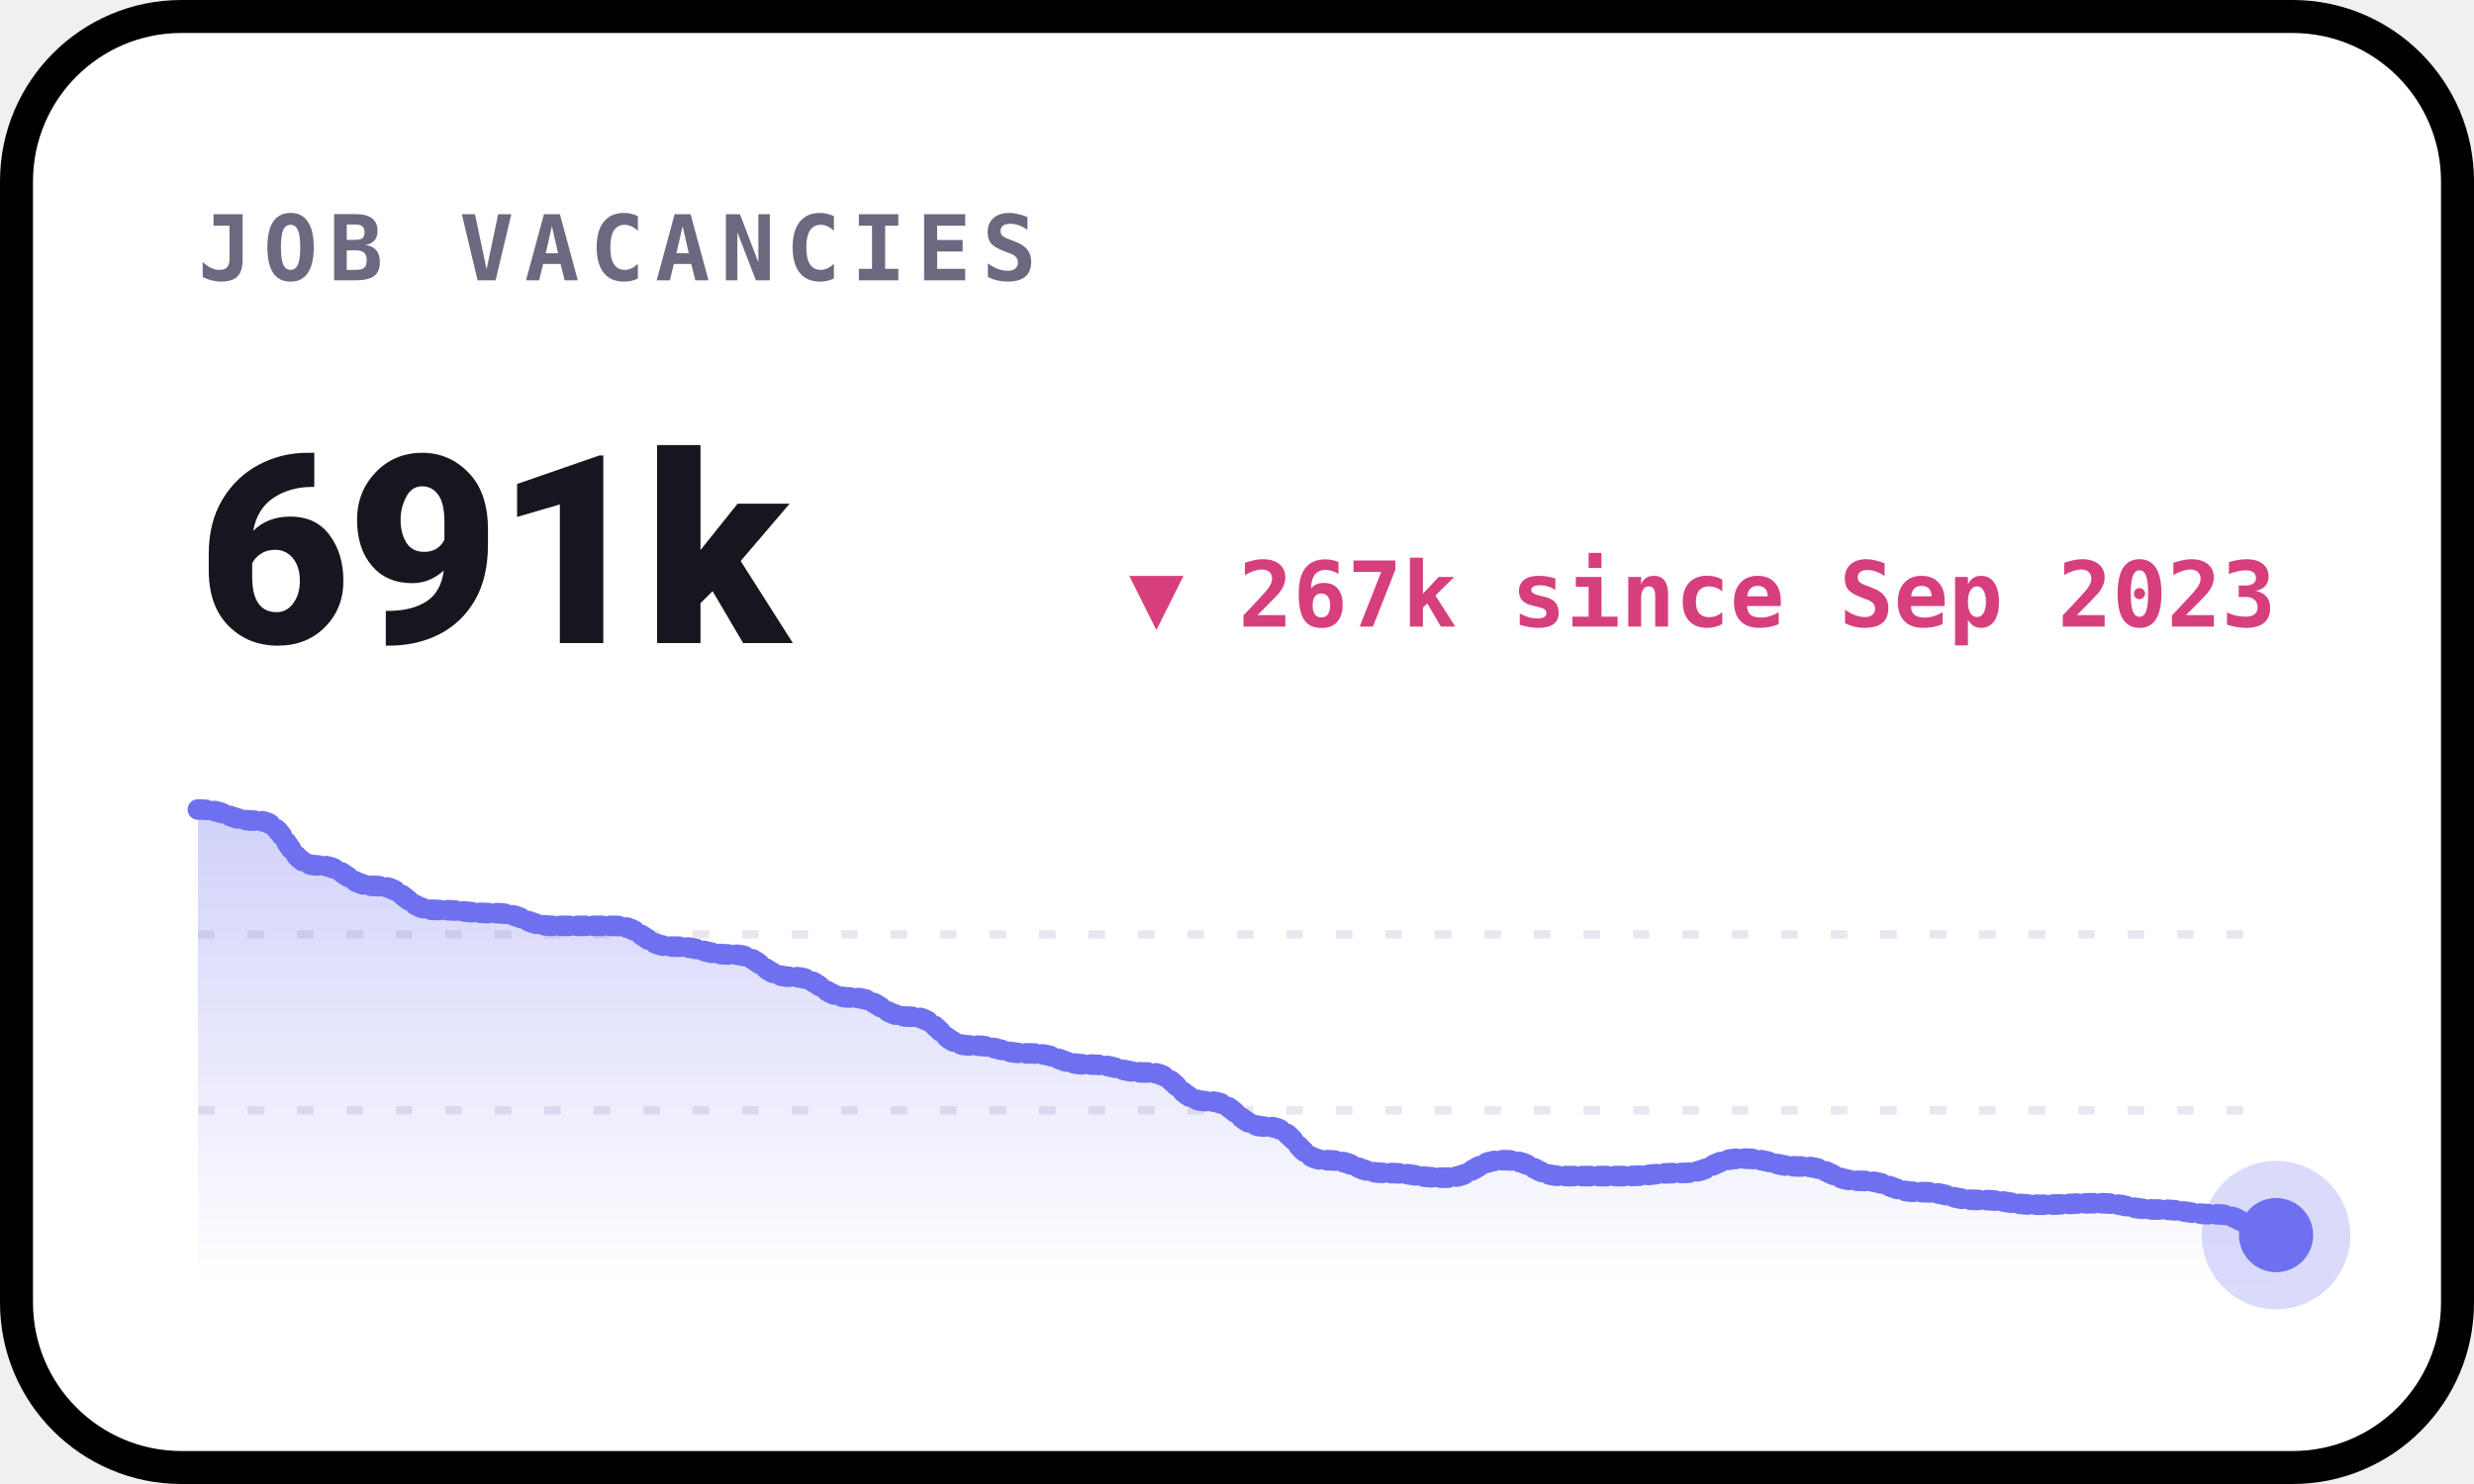
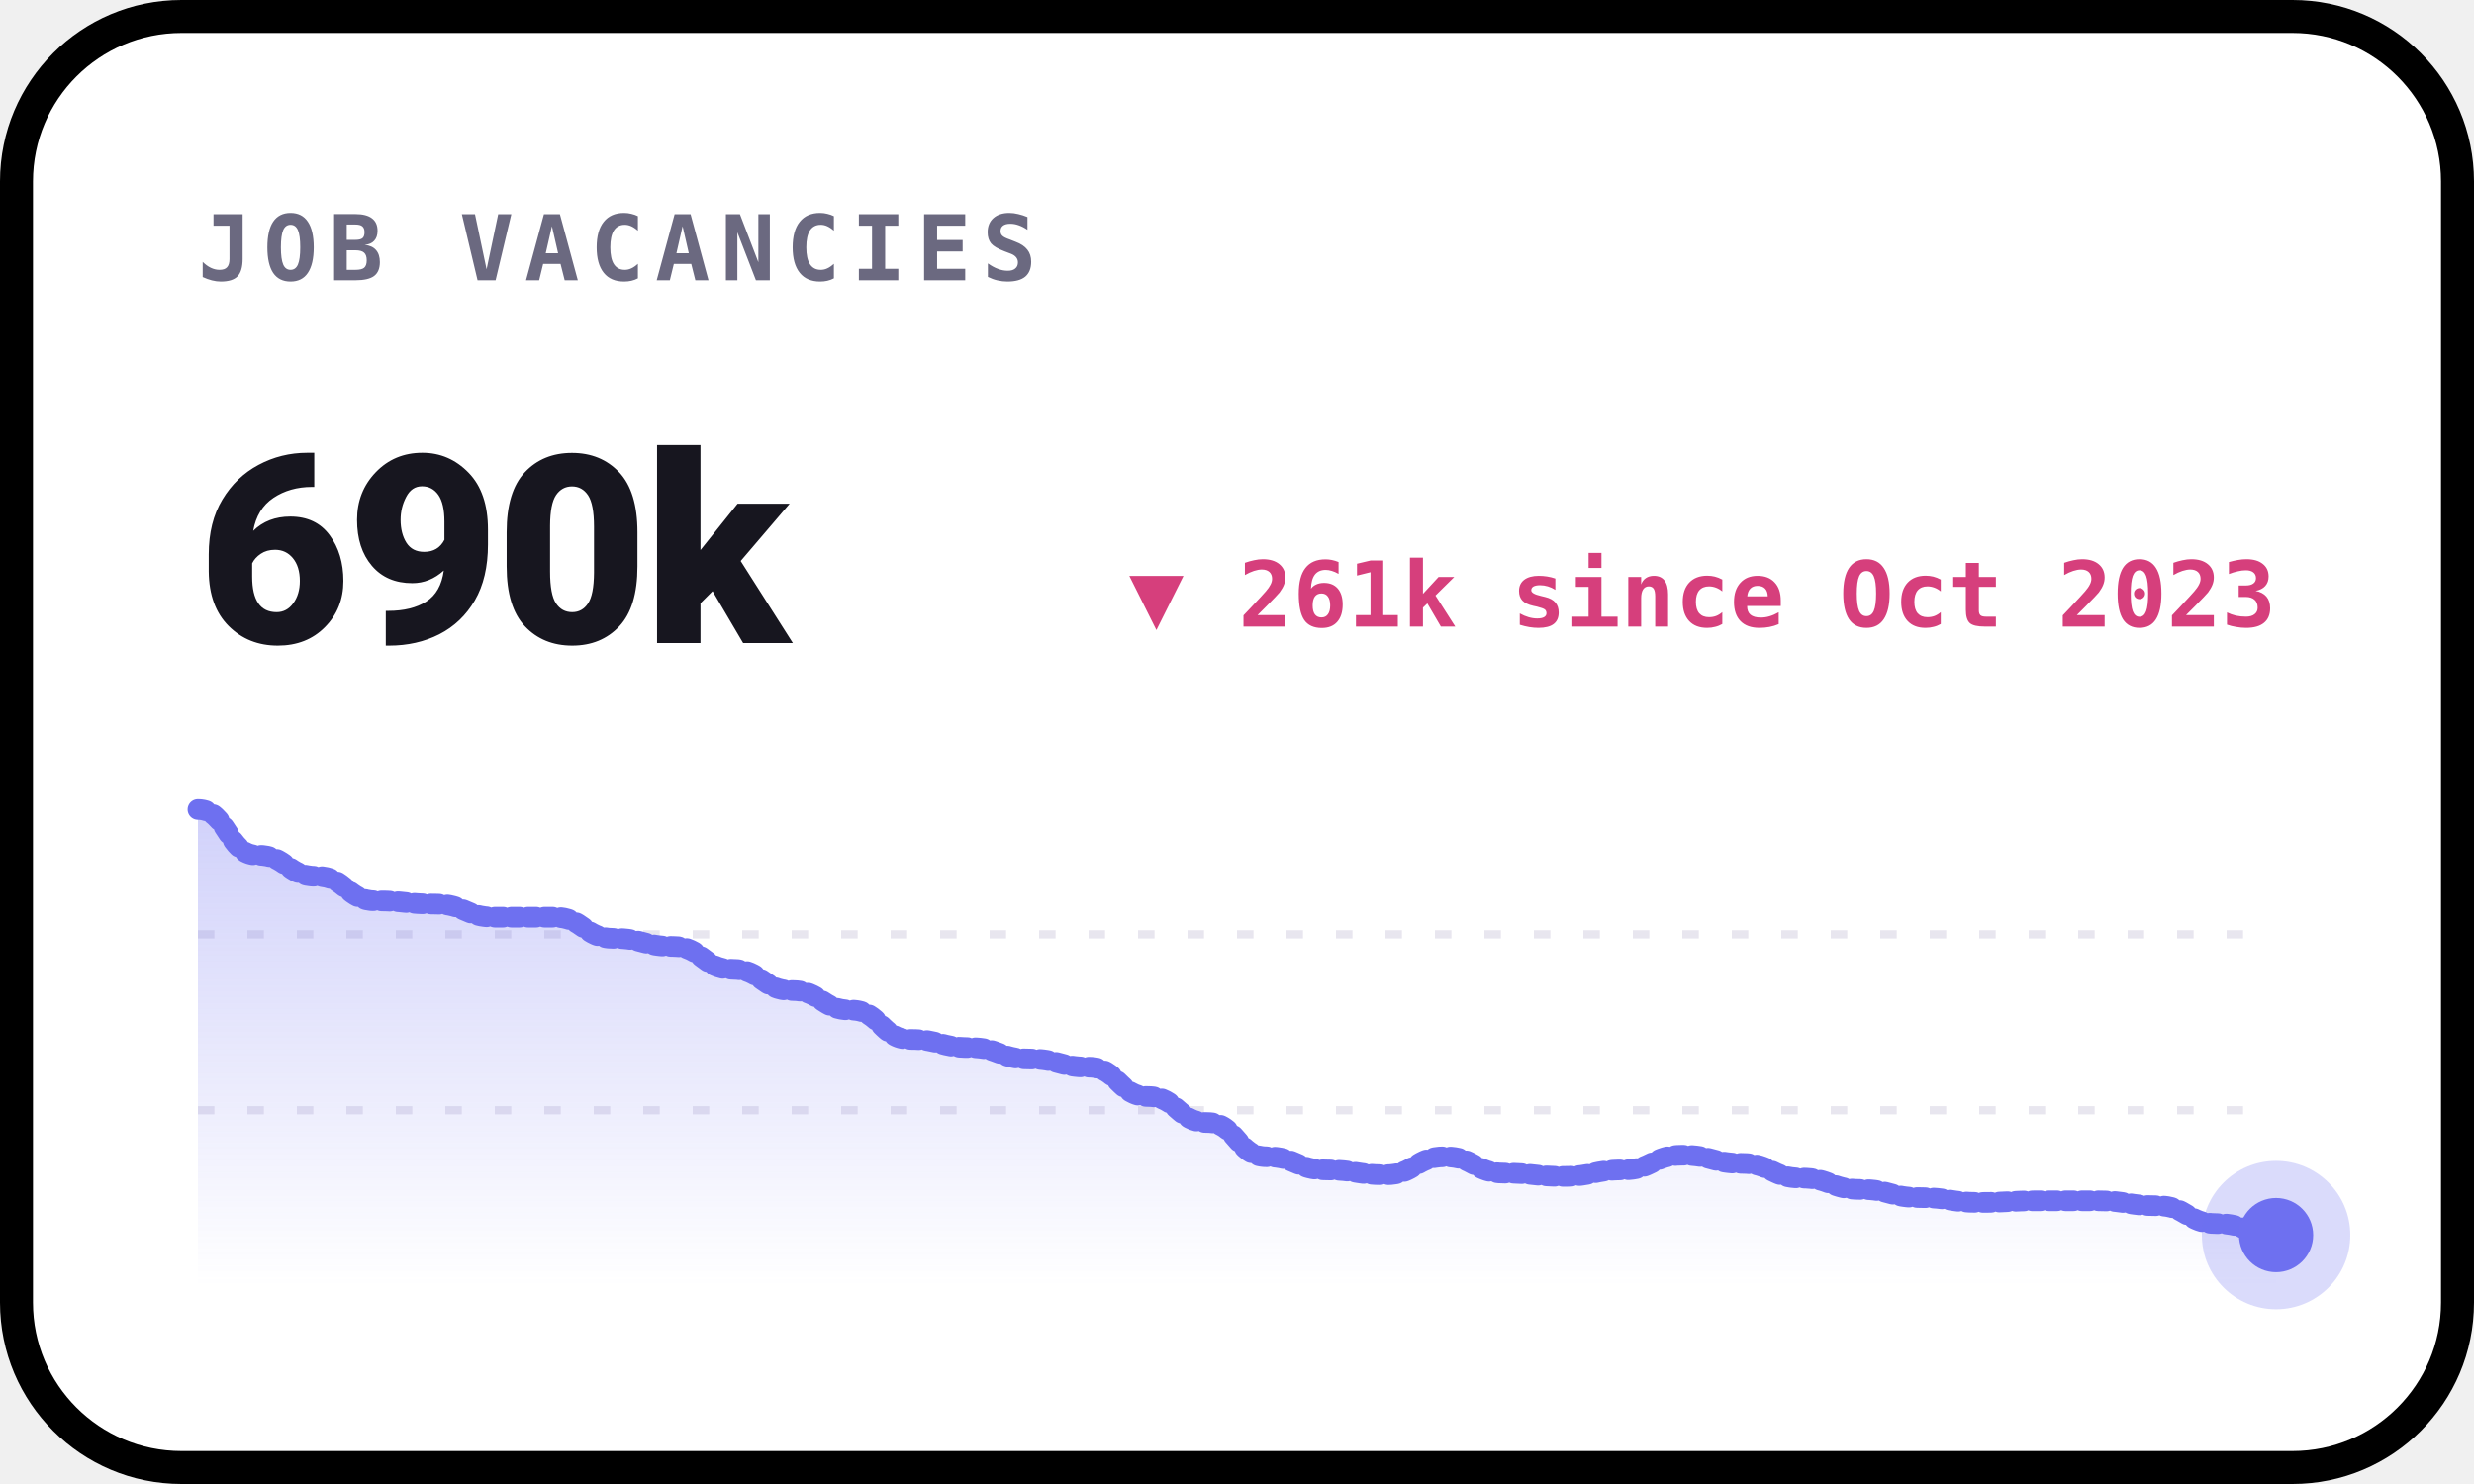
- <svg xmlns="http://www.w3.org/2000/svg" viewBox="0 0 300 180" width="300" height="180" role="img" aria-label="Job vacancies: latest 691k">
+ <svg xmlns="http://www.w3.org/2000/svg" viewBox="0 0 300 180" width="300" height="180" role="img" aria-label="Job vacancies: latest 690k">
  <rect width="300" height="180" rx="22" fill="#000000" />
  <rect x="4" y="4" width="292" height="172" rx="18" fill="#ffffff" />
  <text x="24" y="34" fill="#6b6980" font-family="ui-monospace,SFMono-Regular,Menlo,Consolas,monospace" font-size="11" font-weight="600" letter-spacing="1.3">JOB VACANCIES</text>
-   <text x="24" y="78" fill="#17161f" font-family="ui-sans-serif,system-ui,-apple-system,'Segoe UI',Roboto,Helvetica,Arial,sans-serif" font-size="32" font-weight="800" letter-spacing="-0.5">691k</text>
-   <text x="276" y="76" text-anchor="end" fill="#d63f7c" font-family="ui-monospace,SFMono-Regular,Menlo,Consolas,monospace" font-size="11" font-weight="600">▼ 267k since Sep 2023</text>
+   <text x="24" y="78" fill="#17161f" font-family="ui-sans-serif,system-ui,-apple-system,'Segoe UI',Roboto,Helvetica,Arial,sans-serif" font-size="32" font-weight="800" letter-spacing="-0.5">690k</text>
+   <text x="276" y="76" text-anchor="end" fill="#d63f7c" font-family="ui-monospace,SFMono-Regular,Menlo,Consolas,monospace" font-size="11" font-weight="600">▼ 261k since Oct 2023</text>
  <defs>
-     <linearGradient id="bzcg56s0v" x1="0" y1="0" x2="0" y2="1">
+     <linearGradient id="bzcg16ag2hm1" x1="0" y1="0" x2="0" y2="1">
      <stop offset="0" stop-color="#6E70F0" stop-opacity=".32" />
      <stop offset="1" stop-color="#6E70F0" stop-opacity="0" />
    </linearGradient>
  </defs>
  <line x1="24" x2="276" y1="113.33" y2="113.33" stroke="#e8e6ef" stroke-dasharray="2 4" />
  <line x1="24" x2="276" y1="134.67" y2="134.67" stroke="#e8e6ef" stroke-dasharray="2 4" />
-   <path d="M24,98.19C27.6,98.19 27.6,99.55 31.2,99.55C34.8,99.55 34.8,104.96 38.4,104.96C42,104.96 42,107.47 45.6,107.47C49.2,107.47 49.2,110.37 52.8,110.37C56.4,110.37 56.4,110.76 60,110.76C63.6,110.76 63.6,112.3 67.2,112.3C70.8,112.3 70.8,112.3 74.4,112.3C78,112.3 78,114.82 81.6,114.82C85.2,114.82 85.2,115.78 88.8,115.78C92.4,115.78 92.4,118.49 96,118.49C99.6,118.49 99.6,121 103.2,121C106.8,121 106.8,123.32 110.4,123.32C114,123.32 114,126.8 117.6,126.8C121.2,126.8 121.2,127.77 124.8,127.77C128.4,127.77 128.4,129.12 132,129.12C135.6,129.12 135.6,130.09 139.2,130.09C142.8,130.09 142.8,133.57 146.4,133.57C150,133.57 150,136.66 153.6,136.66C157.2,136.66 157.2,140.72 160.8,140.72C164.4,140.72 164.4,142.27 168,142.27C171.6,142.27 171.6,142.85 175.2,142.85C178.8,142.85 178.8,140.72 182.4,140.72C186,140.72 186,142.65 189.6,142.65C193.2,142.65 193.2,142.65 196.8,142.65C200.4,142.65 200.4,142.27 204,142.27C207.6,142.27 207.6,140.53 211.2,140.53C214.8,140.53 214.8,141.49 218.4,141.49C222,141.49 222,143.23 225.6,143.23C229.2,143.23 229.2,144.59 232.8,144.59C236.4,144.59 236.4,145.55 240,145.55C243.6,145.55 243.6,146.13 247.2,146.13C250.8,146.13 250.8,145.94 254.4,145.94C258,145.94 258,146.71 261.6,146.71C265.2,146.71 265.2,147.29 268.8,147.29C272.4,147.29 272.4,149.81 276,149.81L276,156L24,156Z" fill="url(#bzcg56s0v)" />
-   <path d="M24,98.19C27.6,98.19 27.6,99.55 31.2,99.55C34.8,99.55 34.8,104.96 38.4,104.96C42,104.96 42,107.47 45.6,107.47C49.2,107.47 49.2,110.37 52.8,110.37C56.4,110.37 56.4,110.76 60,110.76C63.6,110.76 63.6,112.3 67.2,112.3C70.8,112.3 70.8,112.3 74.4,112.3C78,112.3 78,114.82 81.6,114.82C85.2,114.82 85.2,115.78 88.8,115.78C92.4,115.78 92.4,118.49 96,118.49C99.6,118.49 99.6,121 103.2,121C106.8,121 106.8,123.32 110.4,123.32C114,123.32 114,126.8 117.6,126.8C121.2,126.8 121.2,127.77 124.8,127.77C128.4,127.77 128.4,129.12 132,129.12C135.6,129.12 135.6,130.09 139.2,130.09C142.8,130.09 142.8,133.57 146.4,133.57C150,133.57 150,136.66 153.6,136.66C157.2,136.66 157.2,140.72 160.8,140.72C164.4,140.72 164.4,142.27 168,142.27C171.6,142.27 171.6,142.85 175.2,142.85C178.8,142.85 178.8,140.72 182.4,140.72C186,140.72 186,142.65 189.6,142.65C193.2,142.65 193.2,142.65 196.8,142.65C200.4,142.65 200.4,142.27 204,142.27C207.6,142.27 207.6,140.53 211.2,140.53C214.8,140.53 214.8,141.49 218.4,141.49C222,141.49 222,143.23 225.6,143.23C229.2,143.23 229.2,144.59 232.8,144.59C236.4,144.59 236.4,145.55 240,145.55C243.6,145.55 243.6,146.13 247.2,146.13C250.8,146.13 250.8,145.94 254.4,145.94C258,145.94 258,146.71 261.6,146.71C265.2,146.71 265.2,147.29 268.8,147.29C272.4,147.29 272.4,149.81 276,149.81" fill="none" stroke="#6E70F0" stroke-width="2.5" stroke-linecap="round" stroke-linejoin="round" pathLength="1" style="stroke-dasharray:1" />
+   <path d="M24,98.19C27.6,98.19 27.6,103.73 31.2,103.73C34.8,103.73 34.8,106.3 38.4,106.3C42,106.3 42,109.27 45.6,109.27C49.2,109.27 49.2,109.66 52.8,109.66C56.4,109.66 56.4,111.25 60,111.25C63.6,111.25 63.6,111.25 67.2,111.25C70.8,111.25 70.8,113.82 74.4,113.82C78,113.82 78,114.8 81.6,114.8C85.2,114.8 85.2,117.57 88.8,117.57C92.4,117.57 92.4,120.14 96,120.14C99.6,120.14 99.6,122.52 103.2,122.52C106.8,122.52 106.8,126.08 110.4,126.08C114,126.08 114,127.07 117.6,127.07C121.2,127.07 121.2,128.45 124.8,128.45C128.4,128.45 128.4,129.44 132,129.44C135.6,129.44 135.6,133 139.2,133C142.8,133 142.8,136.16 146.4,136.16C150,136.16 150,140.31 153.6,140.31C157.2,140.31 157.2,141.9 160.8,141.9C164.4,141.9 164.4,142.49 168,142.49C171.6,142.49 171.6,140.31 175.2,140.31C178.8,140.31 178.8,142.29 182.4,142.29C186,142.29 186,142.69 189.6,142.69C193.2,142.69 193.2,141.9 196.8,141.9C200.4,141.9 200.4,140.12 204,140.12C207.6,140.12 207.6,141.11 211.2,141.11C214.8,141.11 214.8,142.89 218.4,142.89C222,142.89 222,144.27 225.6,144.27C229.2,144.27 229.2,145.26 232.8,145.26C236.4,145.26 236.4,145.85 240,145.85C243.6,145.85 243.6,145.65 247.2,145.65C250.8,145.65 250.8,145.65 254.4,145.65C258,145.65 258,146.25 261.6,146.25C265.2,146.25 265.2,148.42 268.8,148.42C272.4,148.42 272.4,149.81 276,149.81L276,156L24,156Z" fill="url(#bzcg16ag2hm1)" />
+   <path d="M24,98.19C27.6,98.19 27.6,103.73 31.2,103.73C34.8,103.73 34.8,106.3 38.4,106.3C42,106.3 42,109.27 45.6,109.27C49.2,109.27 49.2,109.66 52.8,109.66C56.4,109.66 56.4,111.25 60,111.25C63.6,111.25 63.6,111.25 67.2,111.25C70.8,111.25 70.8,113.82 74.4,113.82C78,113.82 78,114.8 81.6,114.8C85.2,114.8 85.2,117.57 88.8,117.57C92.4,117.57 92.4,120.14 96,120.14C99.6,120.14 99.6,122.52 103.2,122.52C106.8,122.52 106.8,126.08 110.4,126.08C114,126.08 114,127.07 117.6,127.07C121.2,127.07 121.2,128.45 124.8,128.45C128.4,128.45 128.4,129.44 132,129.44C135.6,129.44 135.6,133 139.2,133C142.8,133 142.8,136.16 146.4,136.16C150,136.16 150,140.31 153.6,140.31C157.2,140.31 157.2,141.9 160.8,141.9C164.4,141.9 164.4,142.49 168,142.49C171.6,142.49 171.6,140.31 175.2,140.31C178.8,140.31 178.8,142.29 182.4,142.29C186,142.29 186,142.69 189.6,142.69C193.2,142.69 193.2,141.9 196.8,141.9C200.4,141.9 200.4,140.12 204,140.12C207.6,140.12 207.6,141.11 211.2,141.11C214.8,141.11 214.8,142.89 218.4,142.89C222,142.89 222,144.27 225.6,144.27C229.2,144.27 229.2,145.26 232.8,145.26C236.4,145.26 236.4,145.85 240,145.85C243.6,145.85 243.6,145.65 247.2,145.65C250.8,145.65 250.8,145.65 254.4,145.65C258,145.65 258,146.25 261.6,146.25C265.2,146.25 265.2,148.42 268.8,148.42C272.4,148.42 272.4,149.81 276,149.81" fill="none" stroke="#6E70F0" stroke-width="2.5" stroke-linecap="round" stroke-linejoin="round" pathLength="1" style="stroke-dasharray:1" />
  <circle cx="276" cy="149.81" r="9" fill="#6E70F0" fill-opacity=".25" />
  <circle cx="276" cy="149.81" r="4.5" fill="#6E70F0" />
</svg>
